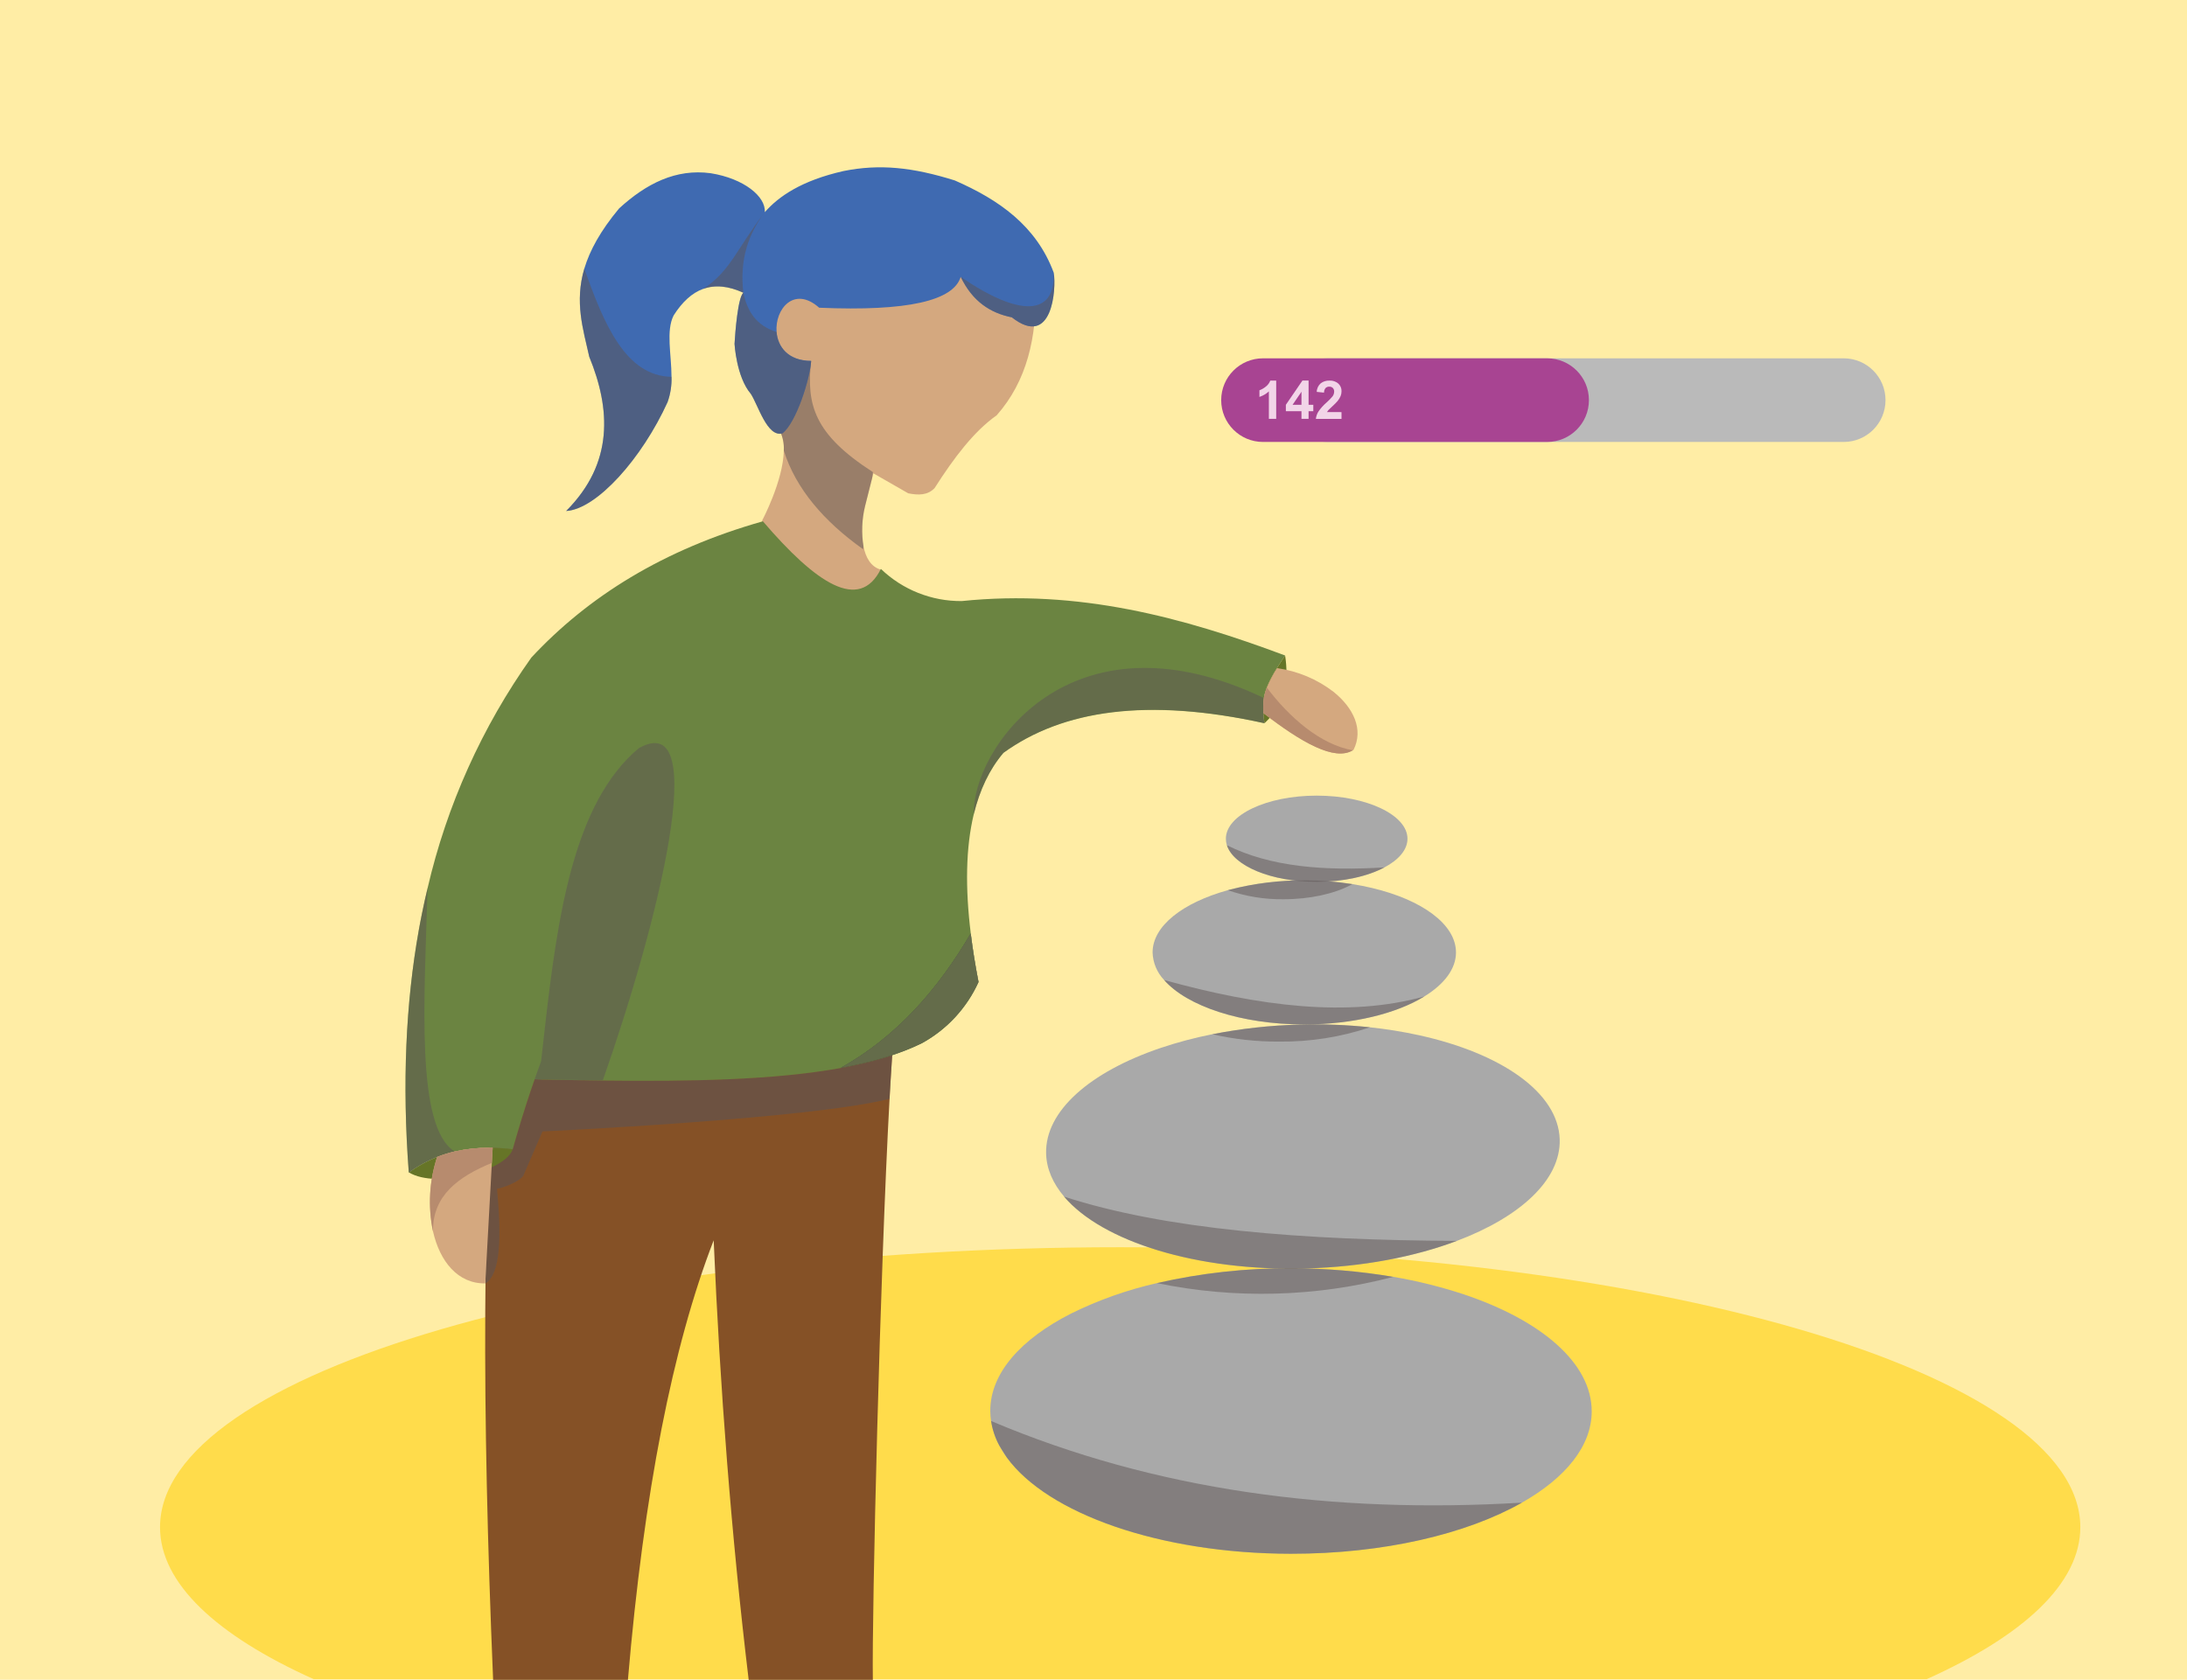
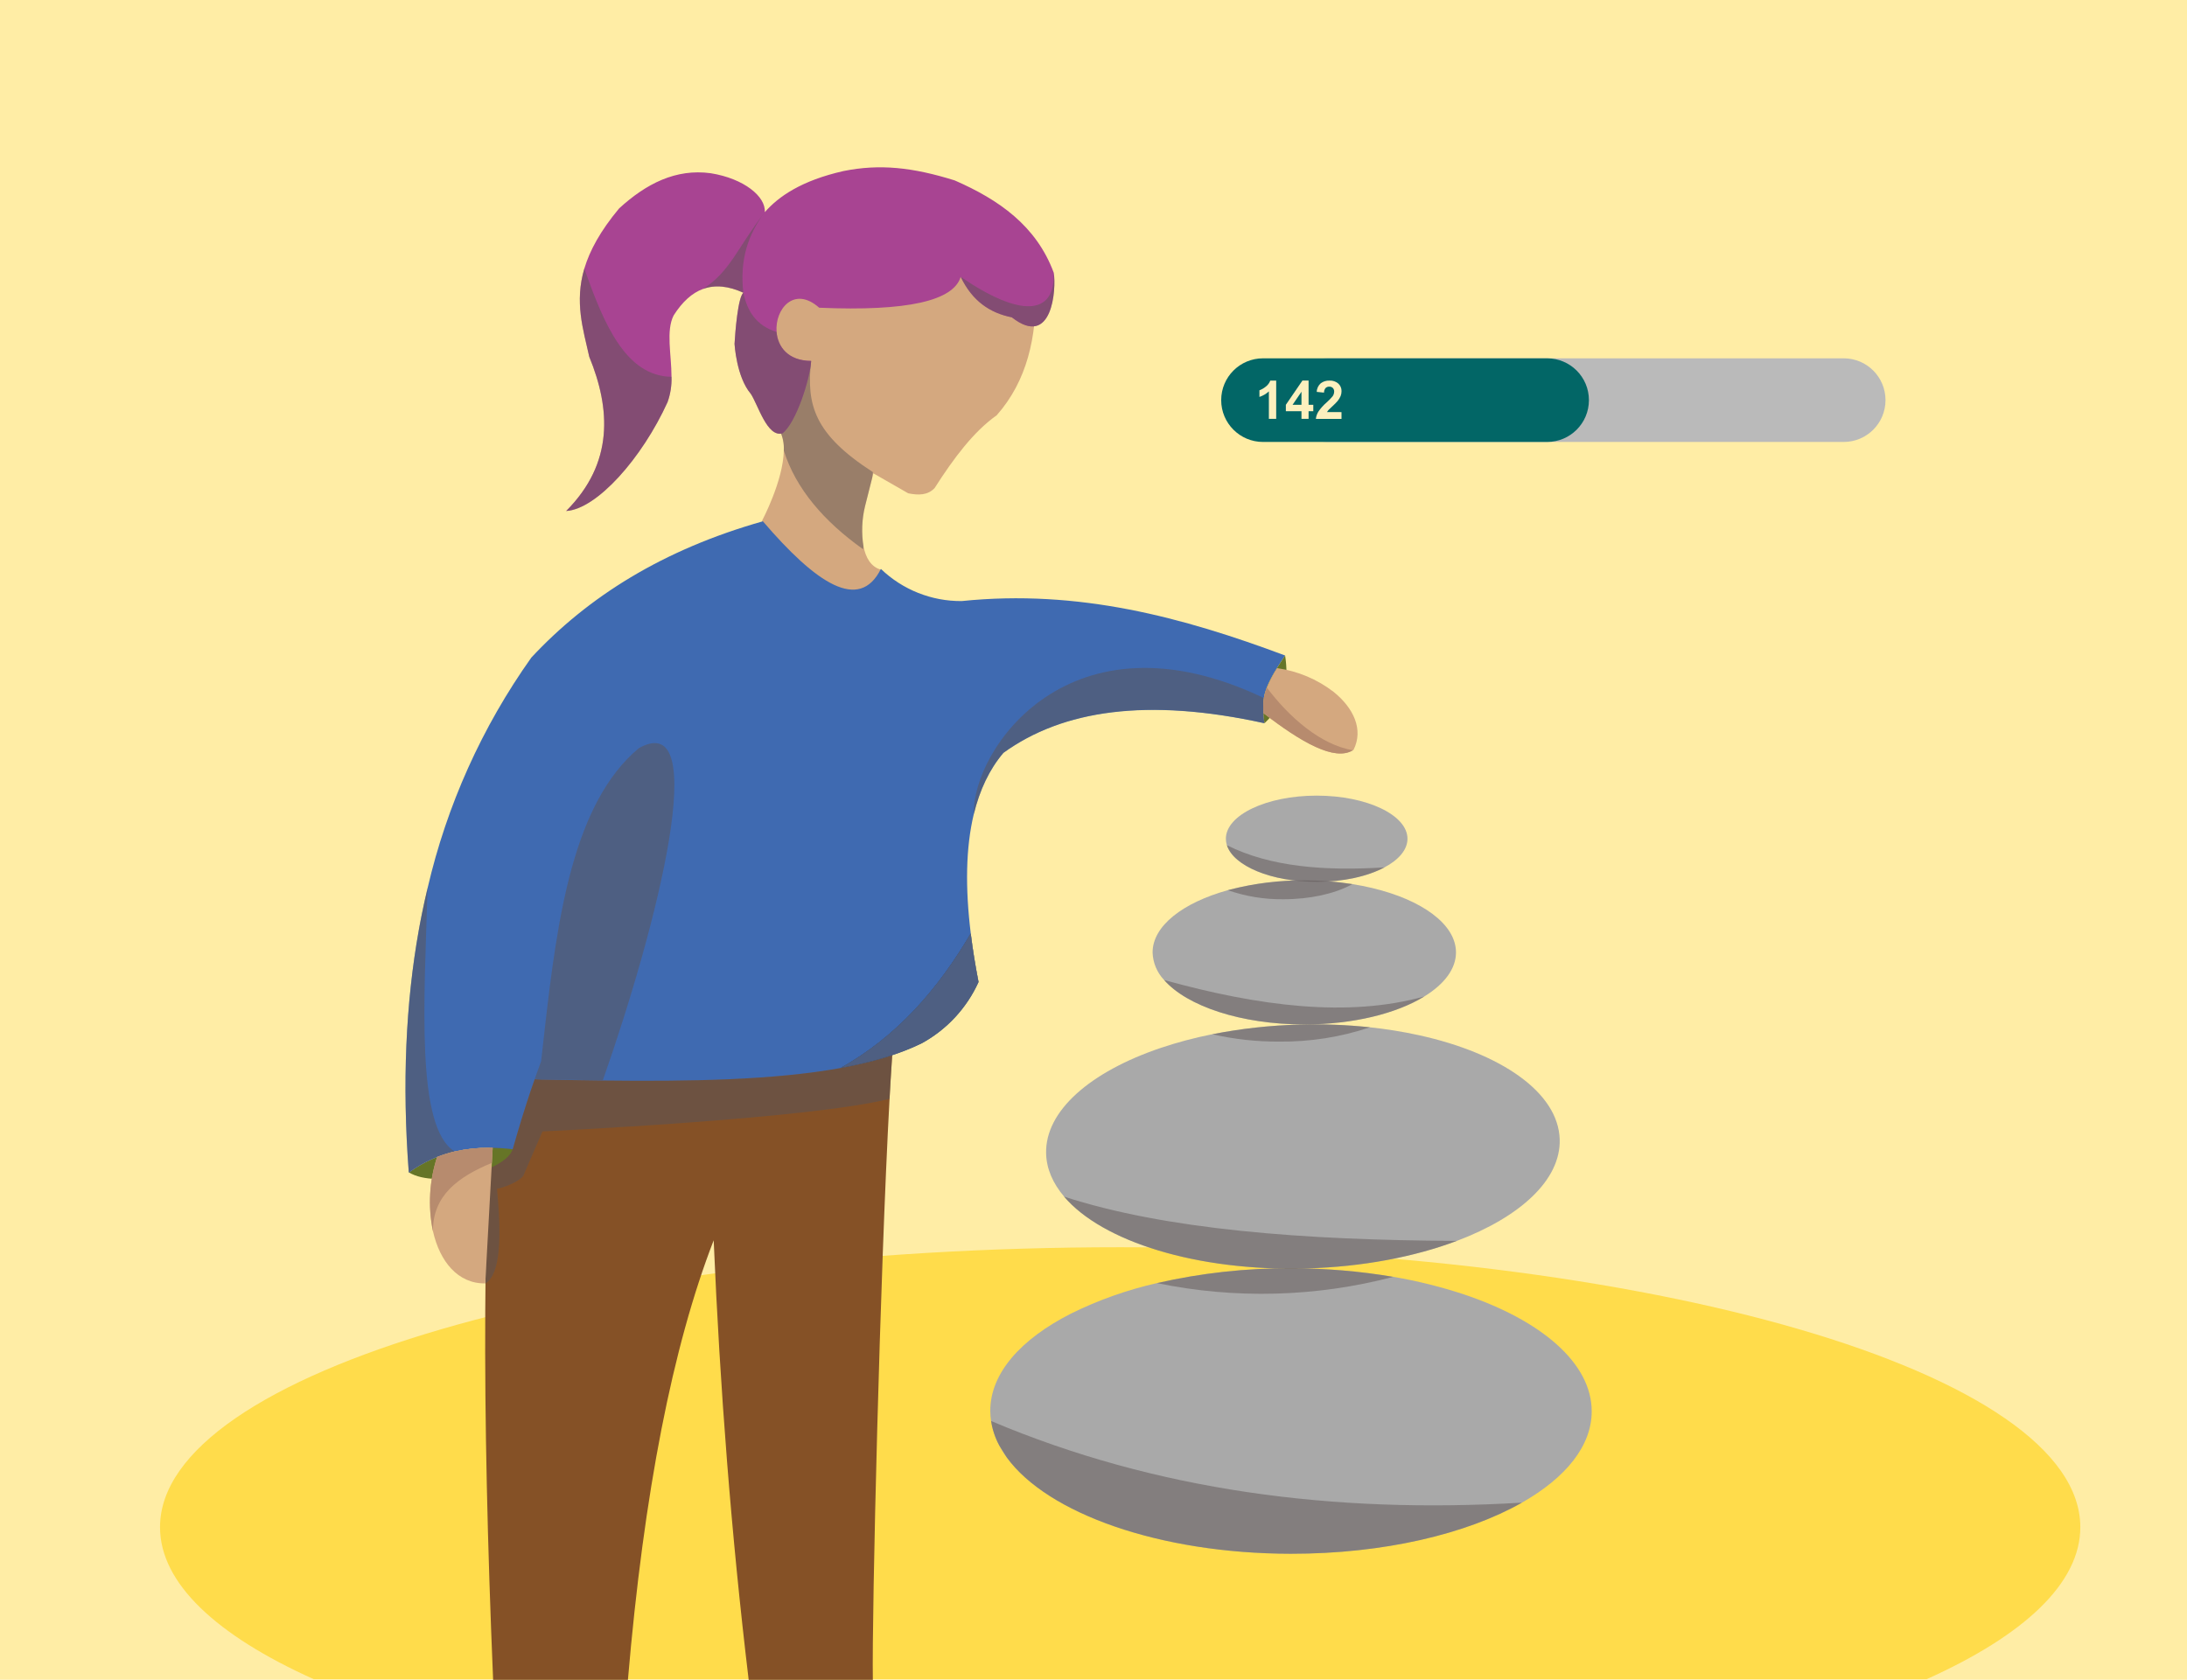
<svg xmlns="http://www.w3.org/2000/svg" viewBox="0 0 738 567">
-   <g id="a814903e-0938-49b9-8d5f-083e752f36e8" data-name="Layer 12">
+   <g id="fff1baa2-8519-4132-936a-a80839bdde63" data-name="Layer 12">
    <rect width="738" height="567" fill="#ffdc4b" opacity="0.5" />
    <path d="M701.68,515.39c0,18.92-19,36.54-51.88,51.31H105.56c-32.83-14.77-51.88-32.39-51.88-51.31,0-52.19,145.06-94.5,324-94.5S701.68,463.2,701.68,515.39Z" transform="translate(0.32 0.11)" fill="#ffdc4b" />
  </g>
-   <g id="e02adc77-d268-48d9-8231-1e02a593b721" data-name="pants">
+   <g id="e1587ef3-2c67-4355-a8b9-957b3883693d" data-name="pants">
    <path d="M301.47,346.81c-.24,2.68-.48,5.78-.72,9.24-.18,2.69-.37,5.59-.55,8.69-.11,1.92-.23,3.92-.34,6-3.22,59-6,173.39-5.64,196.17h-41.9c-5.89-49.1-9.69-98.58-11.81-148.36-13.84,35.74-23.54,85-28.94,148.36H166.08c-1.92-45.81-2.86-87.52-2.65-124.49q0-4.72.08-9.35.24-20.66,1-39.19.16-4.11.36-8.11a53.16,53.16,0,0,1,7.83.6s2.46-10.76,4.7-19.28c1.6-6.11,3.23-11.9,4.9-17.42l.53,7.62c6.79.15,13.58.3,20.3.39,29.47.42,57.72-.16,80.32-5.25A108.13,108.13,0,0,0,301.47,346.81Z" transform="translate(0.32 0.11)" fill="#855126" />
    <path d="M300.75,356.05c-.18,2.69-.37,5.59-.55,8.69-.11,1.92-.23,3.92-.34,6l-.05.06c-27,6.86-117.07,11-117.07,11l-6.49,15c-1.48,2.09-7.08,4.16-8.85,4.34,1.52,16.21,1.24,28.86-3.89,31.93l-.08.05c.1-13.92.45-27,1.06-39.24.11-2.22.23-4.4.36-6.56a65.35,65.35,0,0,1,7.83.48s2.46-8.7,4.7-15.59c1.6-4.94,3.23-9.62,4.9-14.08l.53,6.16c6.79.12,13.58.24,20.3.31,29.47.34,57.72-.13,80.32-4.24A129.36,129.36,0,0,0,300.75,356.05Z" transform="translate(0.32 0.11)" fill="#5d5454" opacity="0.6" />
  </g>
-   <g id="e385839c-2629-4dca-acb9-324e9cd8f073" data-name="Layer 7">
+   <g id="f9edee95-1b4a-43e1-8379-d61021c2753c" data-name="Layer 7">
    <path d="M336,140.08c-7.66,5.39-14.44,14.36-20.92,24.53-2.32,2.5-5.51,2.48-8.93,1.79l-11.75-6.74-.37,1.45-2.44,9.67a34.28,34.28,0,0,0-.51,13.6c.72,3.64,2.41,6.83,5.88,7.81l2.8,20.93-41.1-11.23-1.79-26.3S264,162.17,264.17,152a13.53,13.53,0,0,0-1.29-6.6,8.08,8.08,0,0,0-1.43-2c-8.17-8.17-6.9-41.87-6.9-41.87l59.49-13L349.15,97C349.61,113.65,346.23,128.52,336,140.08Z" transform="translate(0.32 0.11)" fill="#d4a87f" />
    <path d="M294.25,159.25l-.24,1.86-2.44,9.67a34.28,34.28,0,0,0-.51,13.6l-.12.91c-13.22-9.4-22.73-20.45-26.77-33.31a13.53,13.53,0,0,0-1.29-6.6l3.16-18,7.36-5.6C271.74,136.61,274.47,146.49,294.25,159.25Z" transform="translate(0.32 0.11)" fill="#5d5454" opacity="0.5" />
  </g>
-   <g id="b394f141-4064-4d46-8768-7a7da9291b24" data-name="oberteil">
+   <g id="bcd3767b-e783-4b77-af9c-3fea483e0bbc" data-name="oberteil">
    <path d="M153.11,388.56a42.65,42.65,0,0,0-15.33,7l-.08.09c9.28,5.64,32.71-.52,35-7.88A58.13,58.13,0,0,0,153.11,388.56Z" transform="translate(0.32 0.11)" fill="#667527" />
-     <path d="M426.18,235.5c.66-4,2.73-7.7,7.16-14.35-34.45-12.88-69.67-22.43-109.13-18.37a38.91,38.91,0,0,1-27.27-10.85c-7.31,14.65-21.91,4.85-39.83-16.08-33.71,9.54-59,25.46-78.13,46a220.29,220.29,0,0,0-35,77.77c-.7,2.92-1.34,5.87-1.95,8.87-.21,1-.4,2-.59,3q-.24,1.23-.45,2.46c-4.36,24.42-5.64,51.53-3.36,81.76a42.69,42.69,0,0,1,15.49-7.12,52.32,52.32,0,0,1,11.71-1.26,65.9,65.9,0,0,1,7.86.48s2.46-8.7,4.7-15.59c.89-2.77,1.8-5.44,2.72-8.05l2.71.13,6.05.11h0q7.16.13,14.26.21c29.47.34,57.72-.13,80.32-4.24,10.45-1.9,19.69-4.58,27.29-8.32a44.49,44.49,0,0,0,19.15-20.68q-1.65-8.49-2.62-16.34c-1.9-15.47-1.7-29,1-40.29,2-8.16,5.26-15.13,10-20.73,20-14.46,48.58-18.7,88.08-10A28.52,28.52,0,0,1,426.18,235.5Z" transform="translate(0.32 0.11)" fill="#6b8441" />
+     <path d="M426.18,235.5c.66-4,2.73-7.7,7.16-14.35-34.45-12.88-69.67-22.43-109.13-18.37a38.91,38.91,0,0,1-27.27-10.85c-7.31,14.65-21.91,4.85-39.83-16.08-33.71,9.54-59,25.46-78.13,46a220.29,220.29,0,0,0-35,77.77c-.7,2.92-1.34,5.87-1.95,8.87-.21,1-.4,2-.59,3q-.24,1.23-.45,2.46c-4.36,24.42-5.64,51.53-3.36,81.76a42.69,42.69,0,0,1,15.49-7.12,52.32,52.32,0,0,1,11.71-1.26,65.9,65.9,0,0,1,7.86.48s2.46-8.7,4.7-15.59c.89-2.77,1.8-5.44,2.72-8.05l2.71.13,6.05.11h0q7.16.13,14.26.21c29.47.34,57.72-.13,80.32-4.24,10.45-1.9,19.69-4.58,27.29-8.32a44.49,44.49,0,0,0,19.15-20.68q-1.65-8.49-2.62-16.34c-1.9-15.47-1.7-29,1-40.29,2-8.16,5.26-15.13,10-20.73,20-14.46,48.58-18.7,88.08-10A28.52,28.52,0,0,1,426.18,235.5Z" transform="translate(0.32 0.11)" fill="#3f6ab1" />
    <g opacity="0.5">
      <path d="M329.87,331.34A44.49,44.49,0,0,1,310.72,352c-7.6,3.74-16.84,6.42-27.29,8.32,18.9-10.59,32.76-26.49,43.82-45.34Q328.21,322.85,329.87,331.34Z" transform="translate(0.32 0.11)" fill="#3a3a3a" />
      <path d="M329.87,331.34A44.49,44.49,0,0,1,310.72,352c-7.6,3.74-16.84,6.42-27.29,8.32,18.9-10.59,32.76-26.49,43.82-45.34Q328.21,322.85,329.87,331.34Z" transform="translate(0.32 0.11)" fill="#3a3a3a" />
      <path d="M329.87,331.34A44.49,44.49,0,0,1,310.72,352c-7.6,3.74-16.84,6.42-27.29,8.32,18.9-10.59,32.76-26.49,43.82-45.34Q328.21,322.85,329.87,331.34Z" transform="translate(0.32 0.11)" fill="#5d5454" />
    </g>
    <path d="M153.11,388.56a42.69,42.69,0,0,0-15.49,7.12c-2.28-30.23-1-57.34,3.36-81.76q.21-1.23.45-2.46c.19-1,.38-2,.59-3,.61-3,1.25-5.95,1.95-8.87C142.89,337.51,139.88,380.41,153.11,388.56Z" transform="translate(0.32 0.11)" fill="#5d5454" opacity="0.5" />
    <path d="M433.34,221.15c-4.43,6.65-6.5,10.38-7.16,14.35a28.52,28.52,0,0,0,.2,8.52C433.53,237.31,434.61,229.46,433.34,221.15Z" transform="translate(0.32 0.11)" fill="#667527" />
    <path d="M426.38,244c-39.5-8.74-68.09-4.5-88.08,10-4.78,5.6-8.07,12.57-10,20.73-.71-21.55,32.26-70.53,97.92-39.21A28.52,28.52,0,0,0,426.38,244Z" transform="translate(0.32 0.11)" fill="#5d5454" opacity="0.5" />
    <path d="M215.23,252.44c-22,18.44-27.44,56.58-31.86,95.94q-.56,4.86-1.09,9.73c-.74,2-1.46,4-2.18,6l2.71.13,6.05.11c4.77.08,9.53.15,14.25.2C221.53,312.15,240.1,238.47,215.23,252.44Z" transform="translate(0.32 0.11)" fill="#5d5454" opacity="0.5" />
  </g>
-   <g id="f5fc2ad8-eda8-4273-9c68-7b4a4e158fa9" data-name="hands">
+   <g id="ad4f1487-ebe5-4988-a5ea-a982c7fe6ea0" data-name="hands">
    <path d="M165.94,387.32l-.28,5.1-2.23,40.68c-9.23.13-15.34-7.38-17.64-17.59a48.65,48.65,0,0,1,1.4-25.1,41.71,41.71,0,0,1,5.92-1.85,52.32,52.32,0,0,1,11.71-1.26Z" transform="translate(0.32 0.11)" fill="#d4a87f" />
    <path d="M165.94,387.32l-.28,5.1c-11.27,4.66-20,10.95-19.87,23.09a48.65,48.65,0,0,1,1.4-25.1,41.71,41.71,0,0,1,5.92-1.85,52.32,52.32,0,0,1,11.71-1.26Z" transform="translate(0.32 0.11)" fill="#b78b6e" />
    <path d="M456.43,253l-.21.12c-6.24,3.77-17.4-2.67-30.2-12.53a22,22,0,0,1,.16-5.12,18.32,18.32,0,0,1,1-3.5,40,40,0,0,1,3.43-6.55,40.41,40.41,0,0,1,19.08,8C456.46,238.87,459.87,246.16,456.43,253Z" transform="translate(0.32 0.11)" fill="#d4a87f" />
    <path d="M456.22,253.15c-6.24,3.77-17.4-2.67-30.2-12.53a22,22,0,0,1,.16-5.12,18.32,18.32,0,0,1,1-3.5C434.82,242.12,445.3,251.26,456.22,253.15Z" transform="translate(0.32 0.11)" fill="#b78b6e" />
  </g>
-   <g id="f8decfe0-e8bc-48e5-bb7a-ce93579fb8f2" data-name="haare">
-     <path d="M341.11,107c-7.31-1.45-13.33-5.45-17.24-13.66-2.45,8.05-17.85,11.7-47.76,10.42-8.49-7.54-15,.55-14.37,8.15.39,5,3.81,9.73,11.66,9.79-.36,6-5,20.8-9.66,24.43-5.18,1.56-8.29-9.75-10.72-13.34-4.86-5.71-5.47-16.85-5.47-16.85.22-3.78,1.13-15.82,3-17.24-5-2.31-9.58-2.79-13.67-1.27-3.65,1.35-6.94,4.3-9.88,8.93-2.64,5.19-.74,13.22-.72,20.68a23.07,23.07,0,0,1-1.32,8.55c-8.6,18.93-23.84,36.13-34.22,36.77,16.13-16.17,15-34.48,7.79-52.08-2.09-9.37-5-18.43-1.65-29.79,1.8-6,5.35-12.61,11.73-20.26,9.17-8.39,19.18-13.46,30.9-11.87,11.24,1.8,18.63,7.89,18.25,13.15,4.61-5.27,12.33-10.67,26.58-13.89,12.23-2.45,23.28-1.27,37.51,3.17,14.82,6.48,27.53,15.26,33.42,31.17C356.17,97.46,354.78,117.71,341.11,107Z" transform="translate(0.32 0.11)" fill="#3f6ab1" />
+   <g id="f8973aa7-b676-4b5b-b743-2d9dfa50ad23" data-name="haare">
+     <path d="M341.11,107c-7.31-1.45-13.33-5.45-17.24-13.66-2.45,8.05-17.85,11.7-47.76,10.42-8.49-7.54-15,.55-14.37,8.15.39,5,3.81,9.73,11.66,9.79-.36,6-5,20.8-9.66,24.43-5.18,1.56-8.29-9.75-10.72-13.34-4.86-5.71-5.47-16.85-5.47-16.85.22-3.78,1.13-15.82,3-17.24-5-2.31-9.58-2.79-13.67-1.27-3.65,1.35-6.94,4.3-9.88,8.93-2.64,5.19-.74,13.22-.72,20.68a23.07,23.07,0,0,1-1.32,8.55c-8.6,18.93-23.84,36.13-34.22,36.77,16.13-16.17,15-34.48,7.79-52.08-2.09-9.37-5-18.43-1.65-29.79,1.8-6,5.35-12.61,11.73-20.26,9.17-8.39,19.18-13.46,30.9-11.87,11.24,1.8,18.63,7.89,18.25,13.15,4.61-5.27,12.33-10.67,26.58-13.89,12.23-2.45,23.28-1.27,37.51,3.17,14.82,6.48,27.53,15.26,33.42,31.17C356.17,97.46,354.78,117.71,341.11,107Z" transform="translate(0.32 0.11)" fill="#a84492" />
    <path d="M226.26,127.08a23.07,23.07,0,0,1-1.32,8.55c-8.6,18.93-23.84,36.13-34.22,36.77,16.13-16.17,15-34.48,7.79-52.08-2.09-9.37-5-18.43-1.65-29.79C203.51,109.49,210.92,126.82,226.26,127.08Z" transform="translate(0.32 0.11)" fill="#5d5454" opacity="0.5" />
    <path d="M273.4,121.74c-.36,6-5,20.8-9.66,24.43-5.18,1.56-8.29-9.75-10.72-13.34-4.86-5.71-5.47-16.85-5.47-16.85.22-3.78,1.13-15.82,3-17.24,1.27,6.14,4.28,11.05,11.17,13.19l0,0C262.13,116.92,265.55,121.68,273.4,121.74Z" transform="translate(0.32 0.11)" fill="#5d5454" opacity="0.5" />
    <path d="M341.11,107c-7.31-1.45-13.33-5.45-17.24-13.66,20.09,13.79,31.91,13.1,31.38-1.38C356.17,97.46,354.78,117.71,341.11,107Z" transform="translate(0.32 0.11)" fill="#5d5454" opacity="0.5" />
    <path d="M250.53,98.74c-5-2.31-9.58-2.79-13.67-1.27,9.33-6,11.62-14,20.88-25.92C252.27,78.79,249.2,87.46,250.53,98.74Z" transform="translate(0.32 0.11)" fill="#5d5454" opacity="0.5" />
  </g>
-   <g id="fe43b8af-b7cc-49d1-9e7c-f8f21f267f60" data-name="Layer 9">
+   <g id="ad624f9b-b6c7-4b68-ad26-2167764ab8ff" data-name="Layer 9">
    <path d="M491,321.38c0,5.59-4,10.75-10.67,14.85-9.36,5.76-24,9.46-40.52,9.46-21.32,0-39.6-6.19-47.3-15a14.12,14.12,0,0,1-3.89-9.31c0-8.95,10.19-16.78,25.36-21l.82-.22a98.18,98.18,0,0,1,25-3.09,103.88,103.88,0,0,1,16.24,1.25c2.28.36,4.49.79,6.61,1.3C479.46,303.6,491,311.85,491,321.38Z" transform="translate(0.32 0.11)" fill="#a9a9a9" />
    <path d="M526,384.5c.38,13.67-13.32,26.17-34.7,34.25-14.18,5.36-31.74,8.77-50.82,9.3-37,1-68.85-9.11-81.71-24.25-3.79-4.46-5.94-9.35-6.08-14.52-.39-14.47,15-27.63,38.53-35.62A139.54,139.54,0,0,1,408.75,349a174.79,174.79,0,0,1,29.42-3.26,177.47,177.47,0,0,1,23.78.91,152,152,0,0,1,16.45,2.65C506.26,355.4,525.53,368.64,526,384.5Z" transform="translate(0.32 0.11)" fill="#a9a9a9" />
    <path d="M536.8,476.29c0,11.73-8.85,22.47-23.54,30.81-18.62,10.58-46.64,17.29-78,17.26-44.39-.06-82.11-13.63-95.84-32.5a30.53,30.53,0,0,1-2.59-4.14,25.52,25.52,0,0,1-2.72-8.18,23.63,23.63,0,0,1-.26-3.47c0-12.69,10.38-24.24,27.31-32.82A130.4,130.4,0,0,1,390.09,433a197.62,197.62,0,0,1,45.3-5,204.9,204.9,0,0,1,34.44,2.88,163.56,163.56,0,0,1,23.89,5.94C519.79,445.58,536.81,460,536.8,476.29Z" transform="translate(0.32 0.11)" fill="#a9a9a9" />
    <path d="M513.26,507.1c-18.62,10.58-46.64,17.29-78,17.26-44.39-.06-82.11-13.63-95.84-32.5l-2.59-4.14a25.52,25.52,0,0,1-2.72-8.18C389.54,503,449.62,510.93,513.26,507.1Z" transform="translate(0.32 0.11)" fill="#5d5454" opacity="0.5" />
    <path d="M462,346.64a93,93,0,0,1-30.65,4.84A99.32,99.32,0,0,1,408.75,349a174.79,174.79,0,0,1,29.42-3.26A177.47,177.47,0,0,1,462,346.64Z" transform="translate(0.32 0.11)" fill="#5d5454" opacity="0.5" />
    <path d="M469.83,430.89A174.81,174.81,0,0,1,390.09,433a197.62,197.62,0,0,1,45.3-5A204.9,204.9,0,0,1,469.83,430.89Z" transform="translate(0.32 0.11)" fill="#5d5454" opacity="0.5" />
  </g>
-   <g id="bf812d06-ce91-4191-9ca8-1d698cf1f641" data-name="Layer 11">
+   <g id="bd26db84-1b88-452e-a88b-1e348992dc9a" data-name="Layer 11">
    <rect x="433.92" y="120.95" width="202.34" height="28.23" rx="14.11" fill="#bababa" />
-     <rect x="412.09" y="120.95" width="124.09" height="28.23" rx="14.11" fill="#a84492" />
-     <path d="M430.33,141.28h-2.47V132a8.65,8.65,0,0,1-3.19,1.87v-2.24a7.2,7.2,0,0,0,2.1-1.2,4.56,4.56,0,0,0,1.56-2.06h2Z" transform="translate(0.32 0.11)" fill="#f2d5e8" />
-     <path d="M438.86,141.28v-2.59h-5.27v-2.16l5.59-8.18h2.08v8.17h1.59v2.17h-1.59v2.59Zm0-4.76v-4.4l-3,4.4Z" transform="translate(0.32 0.11)" fill="#f2d5e8" />
-     <path d="M452.37,139v2.29h-8.65a5.87,5.87,0,0,1,.84-2.46,16,16,0,0,1,2.78-3.09,18.73,18.73,0,0,0,2.05-2.11,2.8,2.8,0,0,0,.5-1.51,1.69,1.69,0,0,0-.44-1.27,1.65,1.65,0,0,0-1.23-.45,1.67,1.67,0,0,0-1.23.47,2.39,2.39,0,0,0-.52,1.55l-2.46-.25a4,4,0,0,1,1.38-2.93,4.63,4.63,0,0,1,2.9-.88,4.19,4.19,0,0,1,3,1,3.37,3.37,0,0,1,1.09,2.56,4.45,4.45,0,0,1-.31,1.66,7.06,7.06,0,0,1-1,1.65,17.5,17.5,0,0,1-1.61,1.64c-.78.71-1.28,1.19-1.49,1.42a5.38,5.38,0,0,0-.5.69Z" transform="translate(0.32 0.11)" fill="#f2d5e8" />
+     <rect x="412.09" y="120.95" width="124.09" height="28.23" rx="14.11" fill="#026666" />
+     <path d="M430.33,141.28h-2.47V132a8.65,8.65,0,0,1-3.19,1.87v-2.24a7.2,7.2,0,0,0,2.1-1.2,4.56,4.56,0,0,0,1.56-2.06h2Z" transform="translate(0.32 0.11)" fill="#fcf0be" />
+     <path d="M438.86,141.28v-2.59h-5.27v-2.16l5.59-8.18h2.08v8.17h1.59v2.17h-1.59v2.59Zm0-4.76v-4.4l-3,4.4Z" transform="translate(0.32 0.11)" fill="#fcf0be" />
+     <path d="M452.37,139v2.29h-8.65a5.87,5.87,0,0,1,.84-2.46,16,16,0,0,1,2.78-3.09,18.73,18.73,0,0,0,2.05-2.11,2.8,2.8,0,0,0,.5-1.51,1.69,1.69,0,0,0-.44-1.27,1.65,1.65,0,0,0-1.23-.45,1.67,1.67,0,0,0-1.23.47,2.39,2.39,0,0,0-.52,1.55l-2.46-.25a4,4,0,0,1,1.38-2.93,4.63,4.63,0,0,1,2.9-.88,4.19,4.19,0,0,1,3,1,3.37,3.37,0,0,1,1.09,2.56,4.45,4.45,0,0,1-.31,1.66,7.06,7.06,0,0,1-1,1.65,17.5,17.5,0,0,1-1.61,1.64c-.78.71-1.28,1.19-1.49,1.42a5.38,5.38,0,0,0-.5.69Z" transform="translate(0.32 0.11)" fill="#fcf0be" />
  </g>
-   <g id="ad196940-ab55-481f-b6ad-62c7d9fcc6ca" data-name="Layer 10">
+   <g id="e024fc1f-2935-4099-bd20-c9ab37043a4f" data-name="Layer 10">
    <path d="M474.63,283c0,3.72-2.94,7.11-7.77,9.68-5.61,3-13.78,4.88-22.87,4.88-15.36,0-28.07-5.37-30.3-12.37a7.47,7.47,0,0,1-.34-2.19c0-8,13.72-14.55,30.64-14.55S474.63,275,474.63,283Z" transform="translate(0.32 0.11)" fill="#a9a9a9" />
    <path d="M456.05,298.31l-.42.24c-5.61,3-13.78,4.88-22.87,4.88A55,55,0,0,1,414,300.37l.82-.22a98.18,98.18,0,0,1,25-3.09A103.88,103.88,0,0,1,456.05,298.31Z" transform="translate(0.32 0.11)" fill="#5d5454" opacity="0.5" />
    <path d="M466.86,292.67c-5.61,3-13.78,4.88-22.87,4.88-15.36,0-28.07-5.37-30.3-12.37C428.48,292.6,446.91,293.91,466.86,292.67Z" transform="translate(0.32 0.11)" fill="#5d5454" opacity="0.5" />
    <path d="M480.33,336.23c-9.36,5.76-24,9.46-40.52,9.46-21.32,0-39.6-6.19-47.3-15C424.55,339.57,454.6,343.41,480.33,336.23Z" transform="translate(0.32 0.11)" fill="#5d5454" opacity="0.5" />
    <path d="M491.26,418.75c-14.18,5.36-31.74,8.77-50.82,9.3-37,1-68.85-9.11-81.71-24.25C392.86,414.89,439.28,418.51,491.26,418.75Z" transform="translate(0.32 0.11)" fill="#5d5454" opacity="0.5" />
  </g>
</svg>
